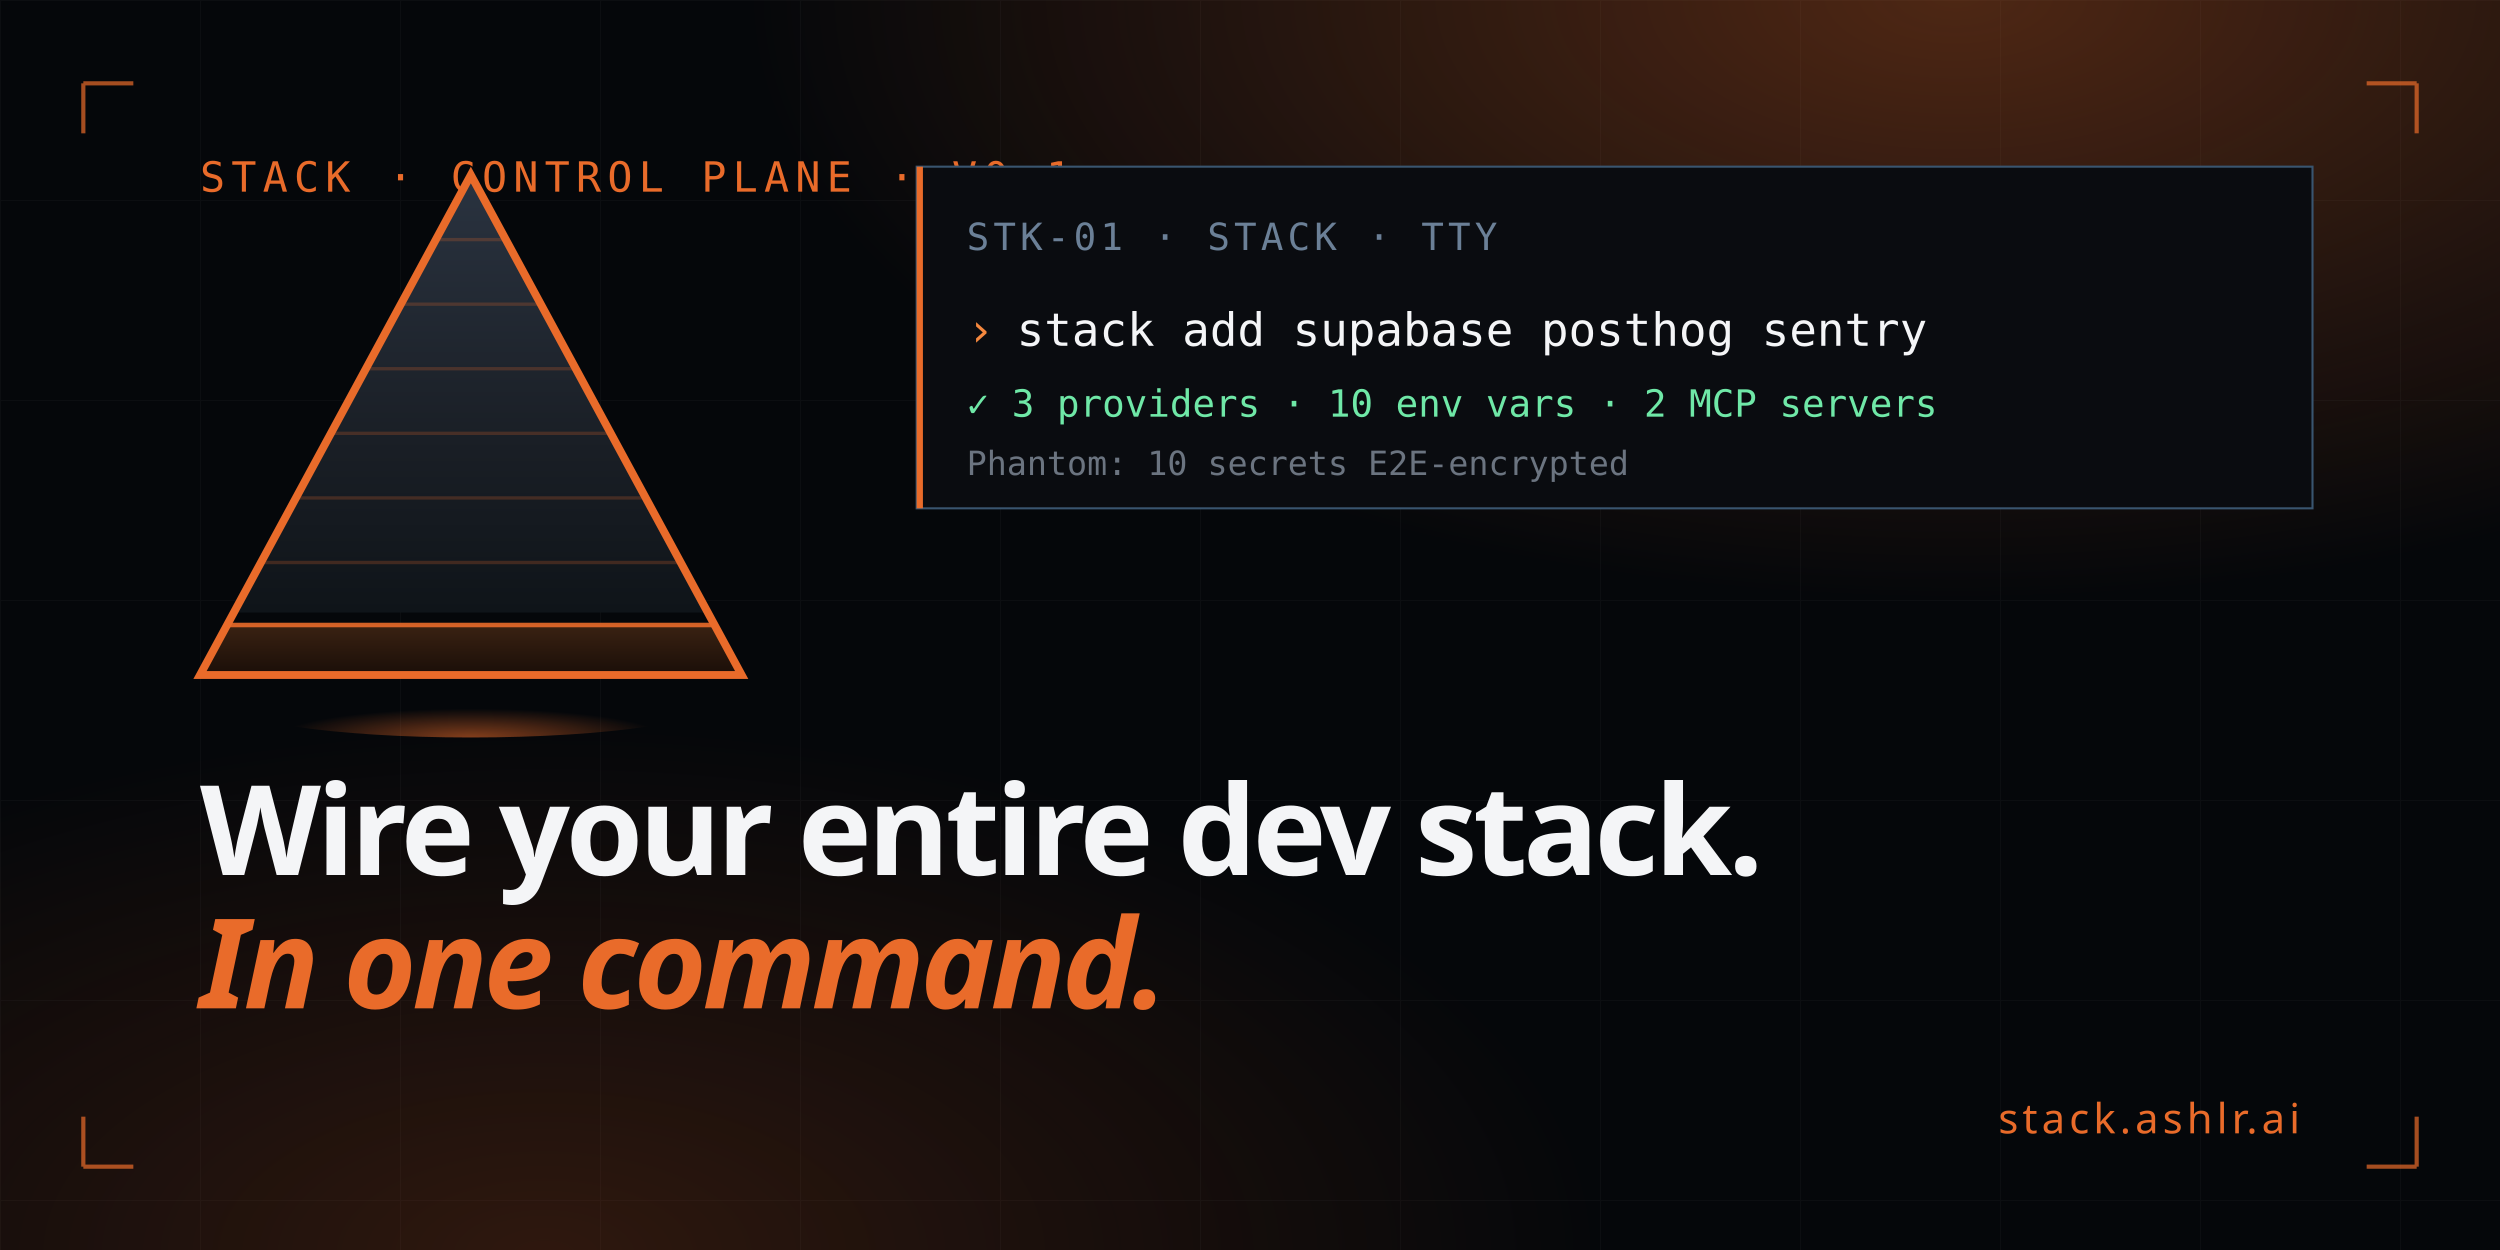
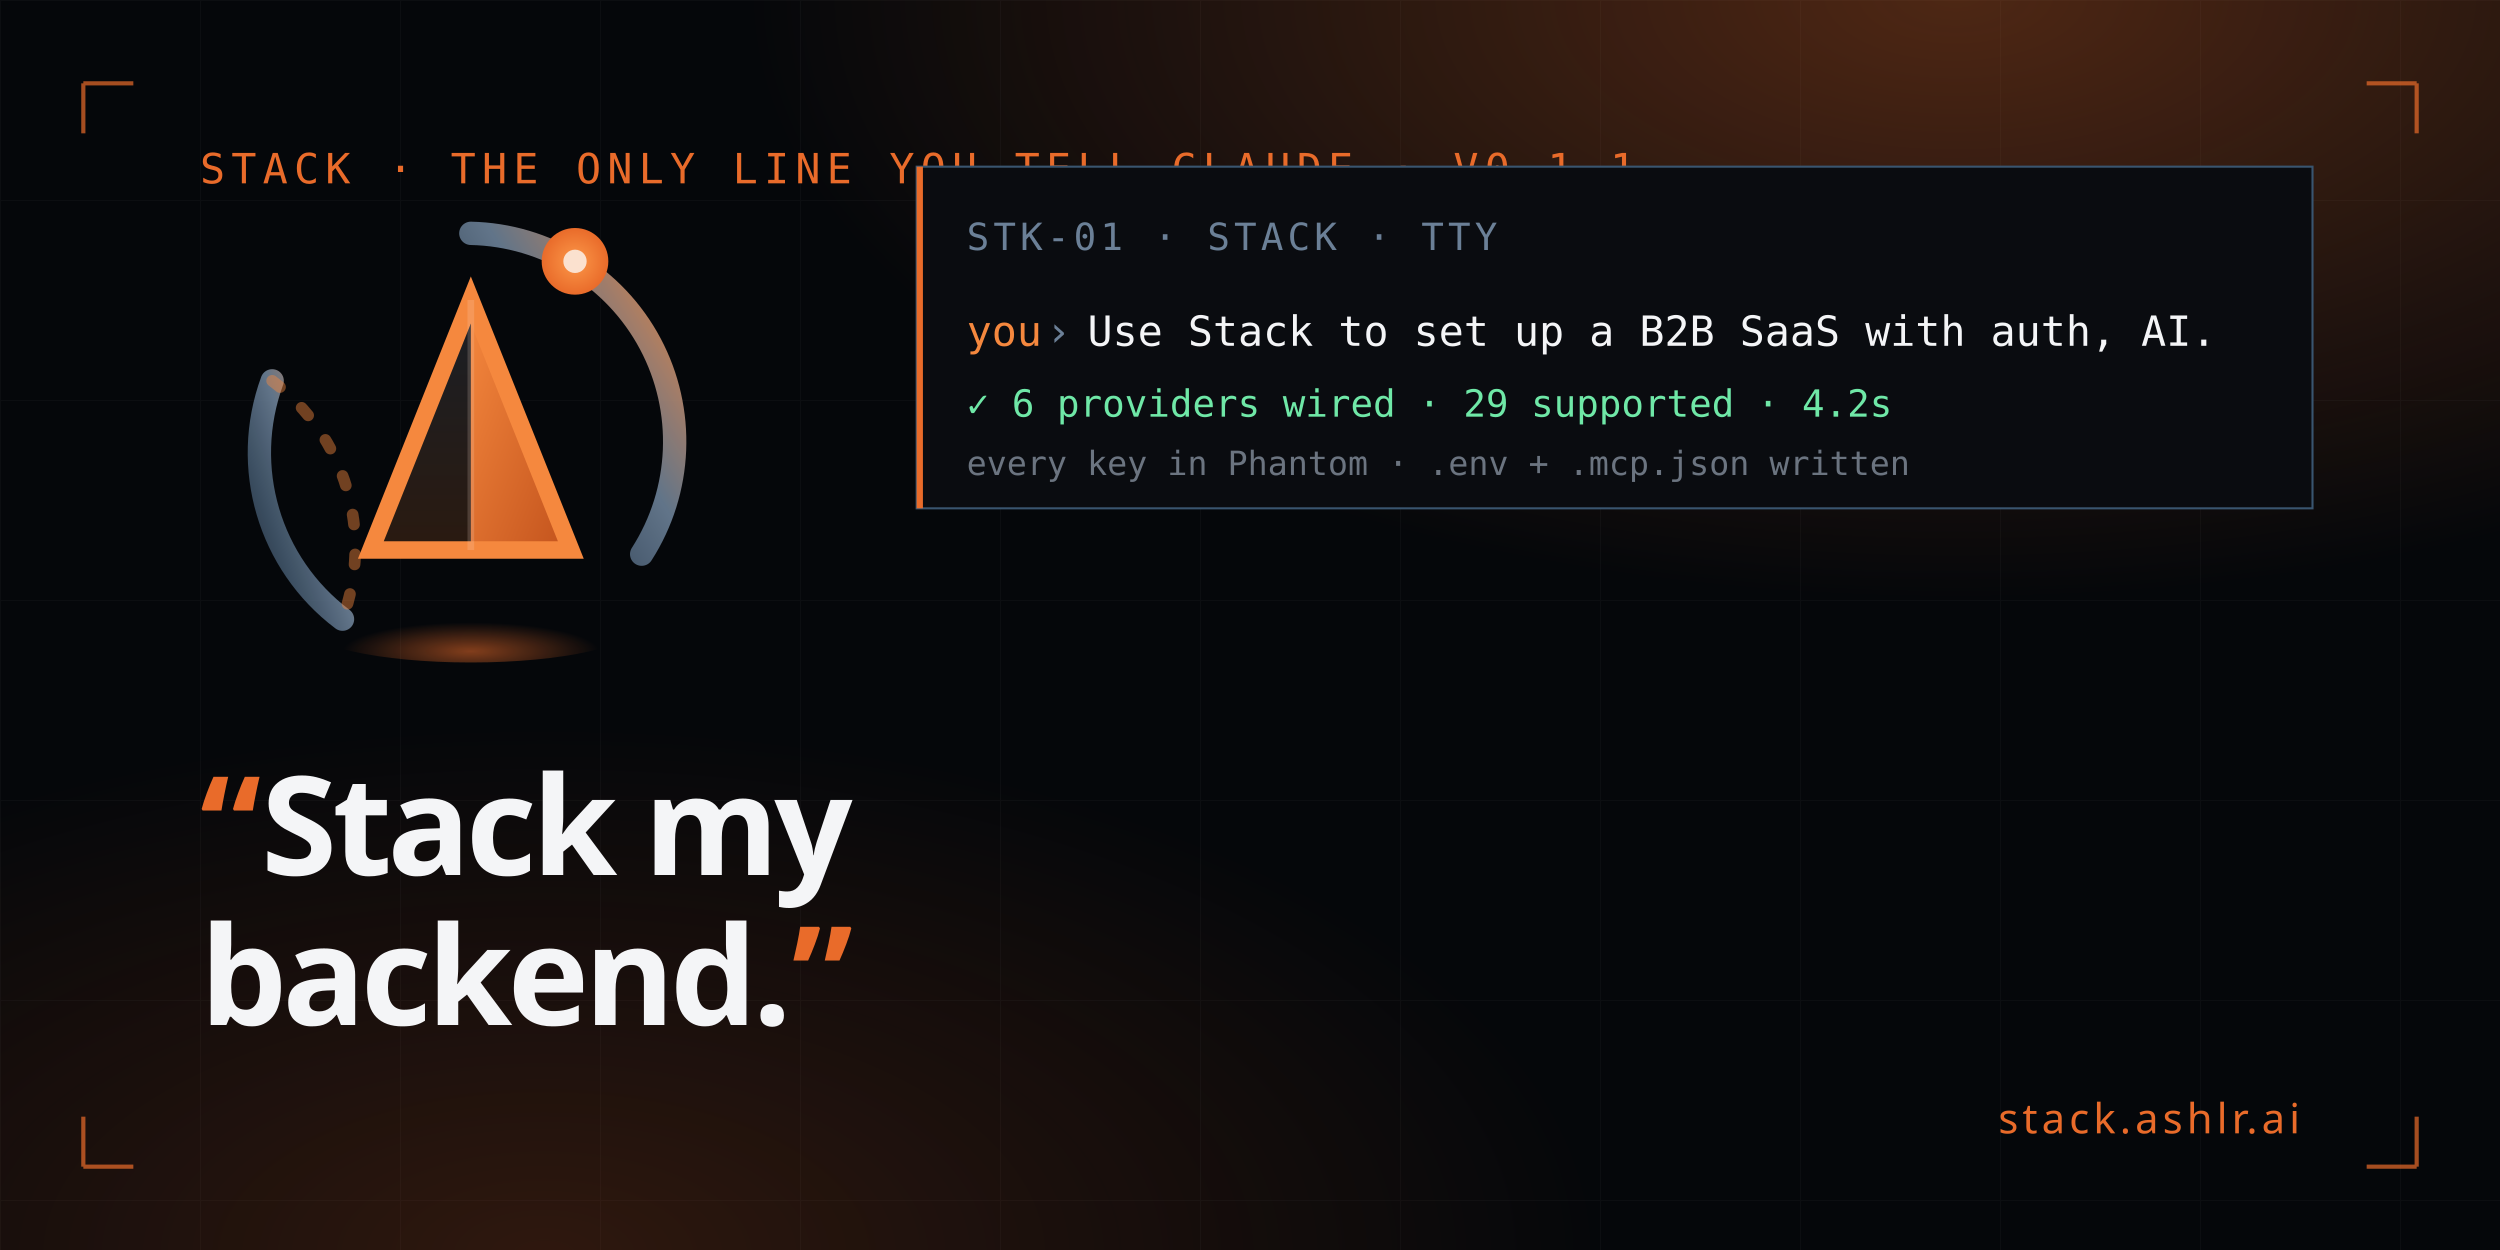
- <svg xmlns="http://www.w3.org/2000/svg" width="1200" height="600" viewBox="0 0 1200 600" role="img" aria-label="Ashlr Stack — the control plane for your entire dev stack.">
+ <svg xmlns="http://www.w3.org/2000/svg" width="1200" height="600" viewBox="0 0 1200 600" role="img" aria-label="Ashlr Stack — one prompt, 29 providers wired.">
  <defs>
    <radialGradient id="glowTop" cx="78%" cy="0%" r="80%">
      <stop offset="0%" stop-color="#e96b2a" stop-opacity="0.32" />
      <stop offset="60%" stop-color="#e96b2a" stop-opacity="0" />
    </radialGradient>
    <radialGradient id="glowBottom" cx="22%" cy="100%" r="60%">
      <stop offset="0%" stop-color="#c2521c" stop-opacity="0.22" />
      <stop offset="70%" stop-color="#c2521c" stop-opacity="0" />
    </radialGradient>
-     <linearGradient id="steel" x1="0" x2="0" y1="0" y2="1">
-       <stop offset="0%" stop-color="#2a3340" />
-       <stop offset="60%" stop-color="#1a1f26" />
-       <stop offset="100%" stop-color="#0f1419" />
+     <linearGradient id="twRing" x1="0" y1="1" x2="1" y2="0">
+       <stop offset="0%" stop-color="#39556f" stop-opacity="0.55" />
+       <stop offset="55%" stop-color="#6b8097" stop-opacity="0.9" />
+       <stop offset="100%" stop-color="#f5883e" />
    </linearGradient>
-     <linearGradient id="phantom" x1="0" x2="0" y1="0" y2="1">
-       <stop offset="0%" stop-color="#3a2212" />
-       <stop offset="100%" stop-color="#1a0e08" />
+     <linearGradient id="twFacet" x1="0" y1="0" x2="1" y2="1">
+       <stop offset="0%" stop-color="#f5883e" />
+       <stop offset="100%" stop-color="#c2521c" />
    </linearGradient>
-     <radialGradient id="triGlow" cx="50%" cy="100%" r="55%">
+     <linearGradient id="twShadow" x1="0" y1="0" x2="0" y2="1">
+       <stop offset="0%" stop-color="#1a1f26" />
+       <stop offset="100%" stop-color="#2a1a10" />
+     </linearGradient>
+     <radialGradient id="twGlow" cx="50%" cy="85%" r="55%">
      <stop offset="0%" stop-color="#e96b2a" stop-opacity="0.55" />
      <stop offset="70%" stop-color="#e96b2a" stop-opacity="0" />
+     </radialGradient>
+     <radialGradient id="twSat" cx="50%" cy="50%" r="50%">
+       <stop offset="0%" stop-color="#fbe1cf" />
+       <stop offset="35%" stop-color="#f5883e" />
+       <stop offset="100%" stop-color="#e96b2a" />
    </radialGradient>
    <pattern id="grid" width="96" height="96" patternUnits="userSpaceOnUse">
      <path d="M96 0H0V96" fill="none" stroke="#ffffff" stroke-opacity="0.03" stroke-width="1" />
    </pattern>
-     <clipPath id="tri">
-       <path d="M96 324 L226 84 L356 324 Z" />
-     </clipPath>
  </defs>
  <rect width="1200" height="600" fill="#05070a" />
  <rect width="1200" height="600" fill="url(#grid)" />
  <rect width="1200" height="600" fill="url(#glowTop)" />
  <rect width="1200" height="600" fill="url(#glowBottom)" />
-   <text x="96" y="92" font-family="ui-monospace, 'SF Mono', Menlo, monospace" font-size="20" fill="#e96b2a" letter-spacing="3">STACK · CONTROL PLANE · V0.1</text>
-   <ellipse cx="226" cy="336" rx="120" ry="18" fill="url(#triGlow)" />
-   <g clip-path="url(#tri)">
-     <rect x="0" y="84" width="1200" height="210" fill="url(#steel)" />
-     <rect x="0" y="300" width="1200" height="24" fill="url(#phantom)" />
-     <line x1="96" x2="356" y1="115" y2="115" stroke="#e96b2a" stroke-width="1.6" stroke-opacity="0.22" />
-     <line x1="96" x2="356" y1="146" y2="146" stroke="#e96b2a" stroke-width="1.6" stroke-opacity="0.22" />
-     <line x1="96" x2="356" y1="177" y2="177" stroke="#e96b2a" stroke-width="1.6" stroke-opacity="0.22" />
-     <line x1="96" x2="356" y1="208" y2="208" stroke="#e96b2a" stroke-width="1.6" stroke-opacity="0.22" />
-     <line x1="96" x2="356" y1="239" y2="239" stroke="#e96b2a" stroke-width="1.6" stroke-opacity="0.22" />
-     <line x1="96" x2="356" y1="270" y2="270" stroke="#e96b2a" stroke-width="1.6" stroke-opacity="0.22" />
-     <line x1="96" x2="356" y1="300" y2="300" stroke="#e96b2a" stroke-width="2.2" stroke-opacity="0.9" />
+   <text x="96" y="88" font-family="ui-monospace, 'SF Mono', Menlo, monospace" font-size="20" fill="#e96b2a" letter-spacing="3">STACK · THE ONLY LINE YOU TELL CLAUDE · V0.1.1</text>
+   <g transform="translate(226 212) scale(8)">
+     <ellipse cx="0" cy="11" rx="10" ry="2.25" fill="url(#twGlow)" />
+     <path d="M 0 -12.5 A 12.5 12.5 0 0 1 10.25 6.75" stroke="url(#twRing)" stroke-width="1.4" stroke-linecap="round" fill="none" />
+     <path d="M -7.7 10.65 A 12.5 12.5 0 0 1 -11.92 -3.65" stroke="url(#twRing)" stroke-width="1.4" stroke-linecap="round" fill="none" />
+     <path d="M -11.92 -3.65 A 12.5 12.5 0 0 1 -7.7 10.65" stroke="#f5883e" stroke-opacity="0.45" stroke-width="0.7" stroke-dasharray="0.6 1.8" stroke-linecap="round" fill="none" />
+     <path d="M 0 -8.5 L 0 6.5 L -6 6.5 Z" fill="url(#twShadow)" />
+     <path d="M 0 -8.5 L 6 6.5 L 0 6.5 Z" fill="url(#twFacet)" />
+     <path d="M 0 -8.5 L 6 6.5 L -6 6.5 Z" fill="none" stroke="#f5883e" stroke-width="1.05" stroke-linejoin="miter" />
+     <line x1="0" y1="-8.5" x2="0" y2="6.5" stroke="#fbe1cf" stroke-opacity="0.18" stroke-width="0.4" />
+     <circle cx="6.25" cy="-10.82" r="2" fill="url(#twSat)" />
+     <circle cx="6.25" cy="-10.82" r="0.7" fill="#fbe1cf" />
  </g>
-   <path d="M96 324 L226 84 L356 324 Z" fill="none" stroke="#e96b2a" stroke-width="3.8" stroke-linejoin="miter" />
-   <text x="96" y="420" font-family="'PP Monument Grotesk', ui-sans-serif, system-ui, sans-serif" font-size="60" font-weight="600" fill="#f4f5f7" letter-spacing="-2">
-     Wire your entire dev stack.
+   <text x="96" y="420" font-family="'PP Monument Grotesk', ui-sans-serif, system-ui, sans-serif" font-size="66" font-weight="600" fill="#f4f5f7" letter-spacing="-2.2">
+     <tspan fill="#e96b2a">“</tspan>Stack my
  </text>
-   <text x="96" y="484" font-family="'PP Monument Grotesk', ui-sans-serif, system-ui, sans-serif" font-style="italic" font-size="60" font-weight="600" fill="#e96b2a" letter-spacing="-2">
-     In one command.
+   <text x="96" y="492" font-family="'PP Monument Grotesk', ui-sans-serif, system-ui, sans-serif" font-size="66" font-weight="600" fill="#f4f5f7" letter-spacing="-2.2">
+     backend.<tspan fill="#e96b2a">”</tspan>
  </text>
  <g transform="translate(440, 80)">
    <rect x="0" y="0" width="670" height="164" fill="#0a0c10" stroke="#39556f" stroke-width="1" />
    <rect x="0" y="0" width="3" height="164" fill="#e96b2a" />
    <text x="24" y="40" font-family="ui-monospace, 'SF Mono', Menlo, monospace" font-size="18" fill="#6b8097" letter-spacing="2">STK-01 · STACK · TTY</text>
-     <text x="24" y="86" font-family="ui-monospace, 'SF Mono', Menlo, monospace" font-size="22" fill="#f5883e">›</text>
-     <text x="48" y="86" font-family="ui-monospace, 'SF Mono', Menlo, monospace" font-size="22" fill="#f4f5f7">stack add supabase posthog sentry</text>
-     <text x="24" y="120" font-family="ui-monospace, 'SF Mono', Menlo, monospace" font-size="18" fill="#6fe8a7">✓ 3 providers · 10 env vars · 2 MCP servers</text>
-     <text x="24" y="148" font-family="ui-monospace, 'SF Mono', Menlo, monospace" font-size="16" fill="#6b7480">Phantom: 10 secrets E2E-encrypted</text>
+     <text x="24" y="86" font-family="ui-monospace, 'SF Mono', Menlo, monospace" font-size="20" fill="#f5883e">you</text>
+     <text x="62" y="86" font-family="ui-monospace, 'SF Mono', Menlo, monospace" font-size="20" fill="#6b8097">›</text>
+     <text x="82" y="86" font-family="ui-monospace, 'SF Mono', Menlo, monospace" font-size="20" fill="#f4f5f7">Use Stack to set up a B2B SaaS with auth, AI.</text>
+     <text x="24" y="120" font-family="ui-monospace, 'SF Mono', Menlo, monospace" font-size="18" fill="#6fe8a7">✓ 6 providers wired · 29 supported · 4.2s</text>
+     <text x="24" y="148" font-family="ui-monospace, 'SF Mono', Menlo, monospace" font-size="16" fill="#6b7480">every key in Phantom · .env + .mcp.json written</text>
  </g>
  <text x="1104" y="544" font-family="'PP Monument Grotesk', ui-sans-serif, system-ui, sans-serif" font-size="20" font-weight="500" fill="#e96b2a" text-anchor="end" letter-spacing="2">stack.ashlr.ai</text>
  <g stroke="#e96b2a" stroke-width="2" fill="none" opacity="0.7">
    <path d="M40 40 L64 40 M40 40 L40 64" />
    <path d="M1160 40 L1136 40 M1160 40 L1160 64" />
    <path d="M40 560 L64 560 M40 560 L40 536" />
    <path d="M1160 560 L1136 560 M1160 560 L1160 536" />
  </g>
</svg>
